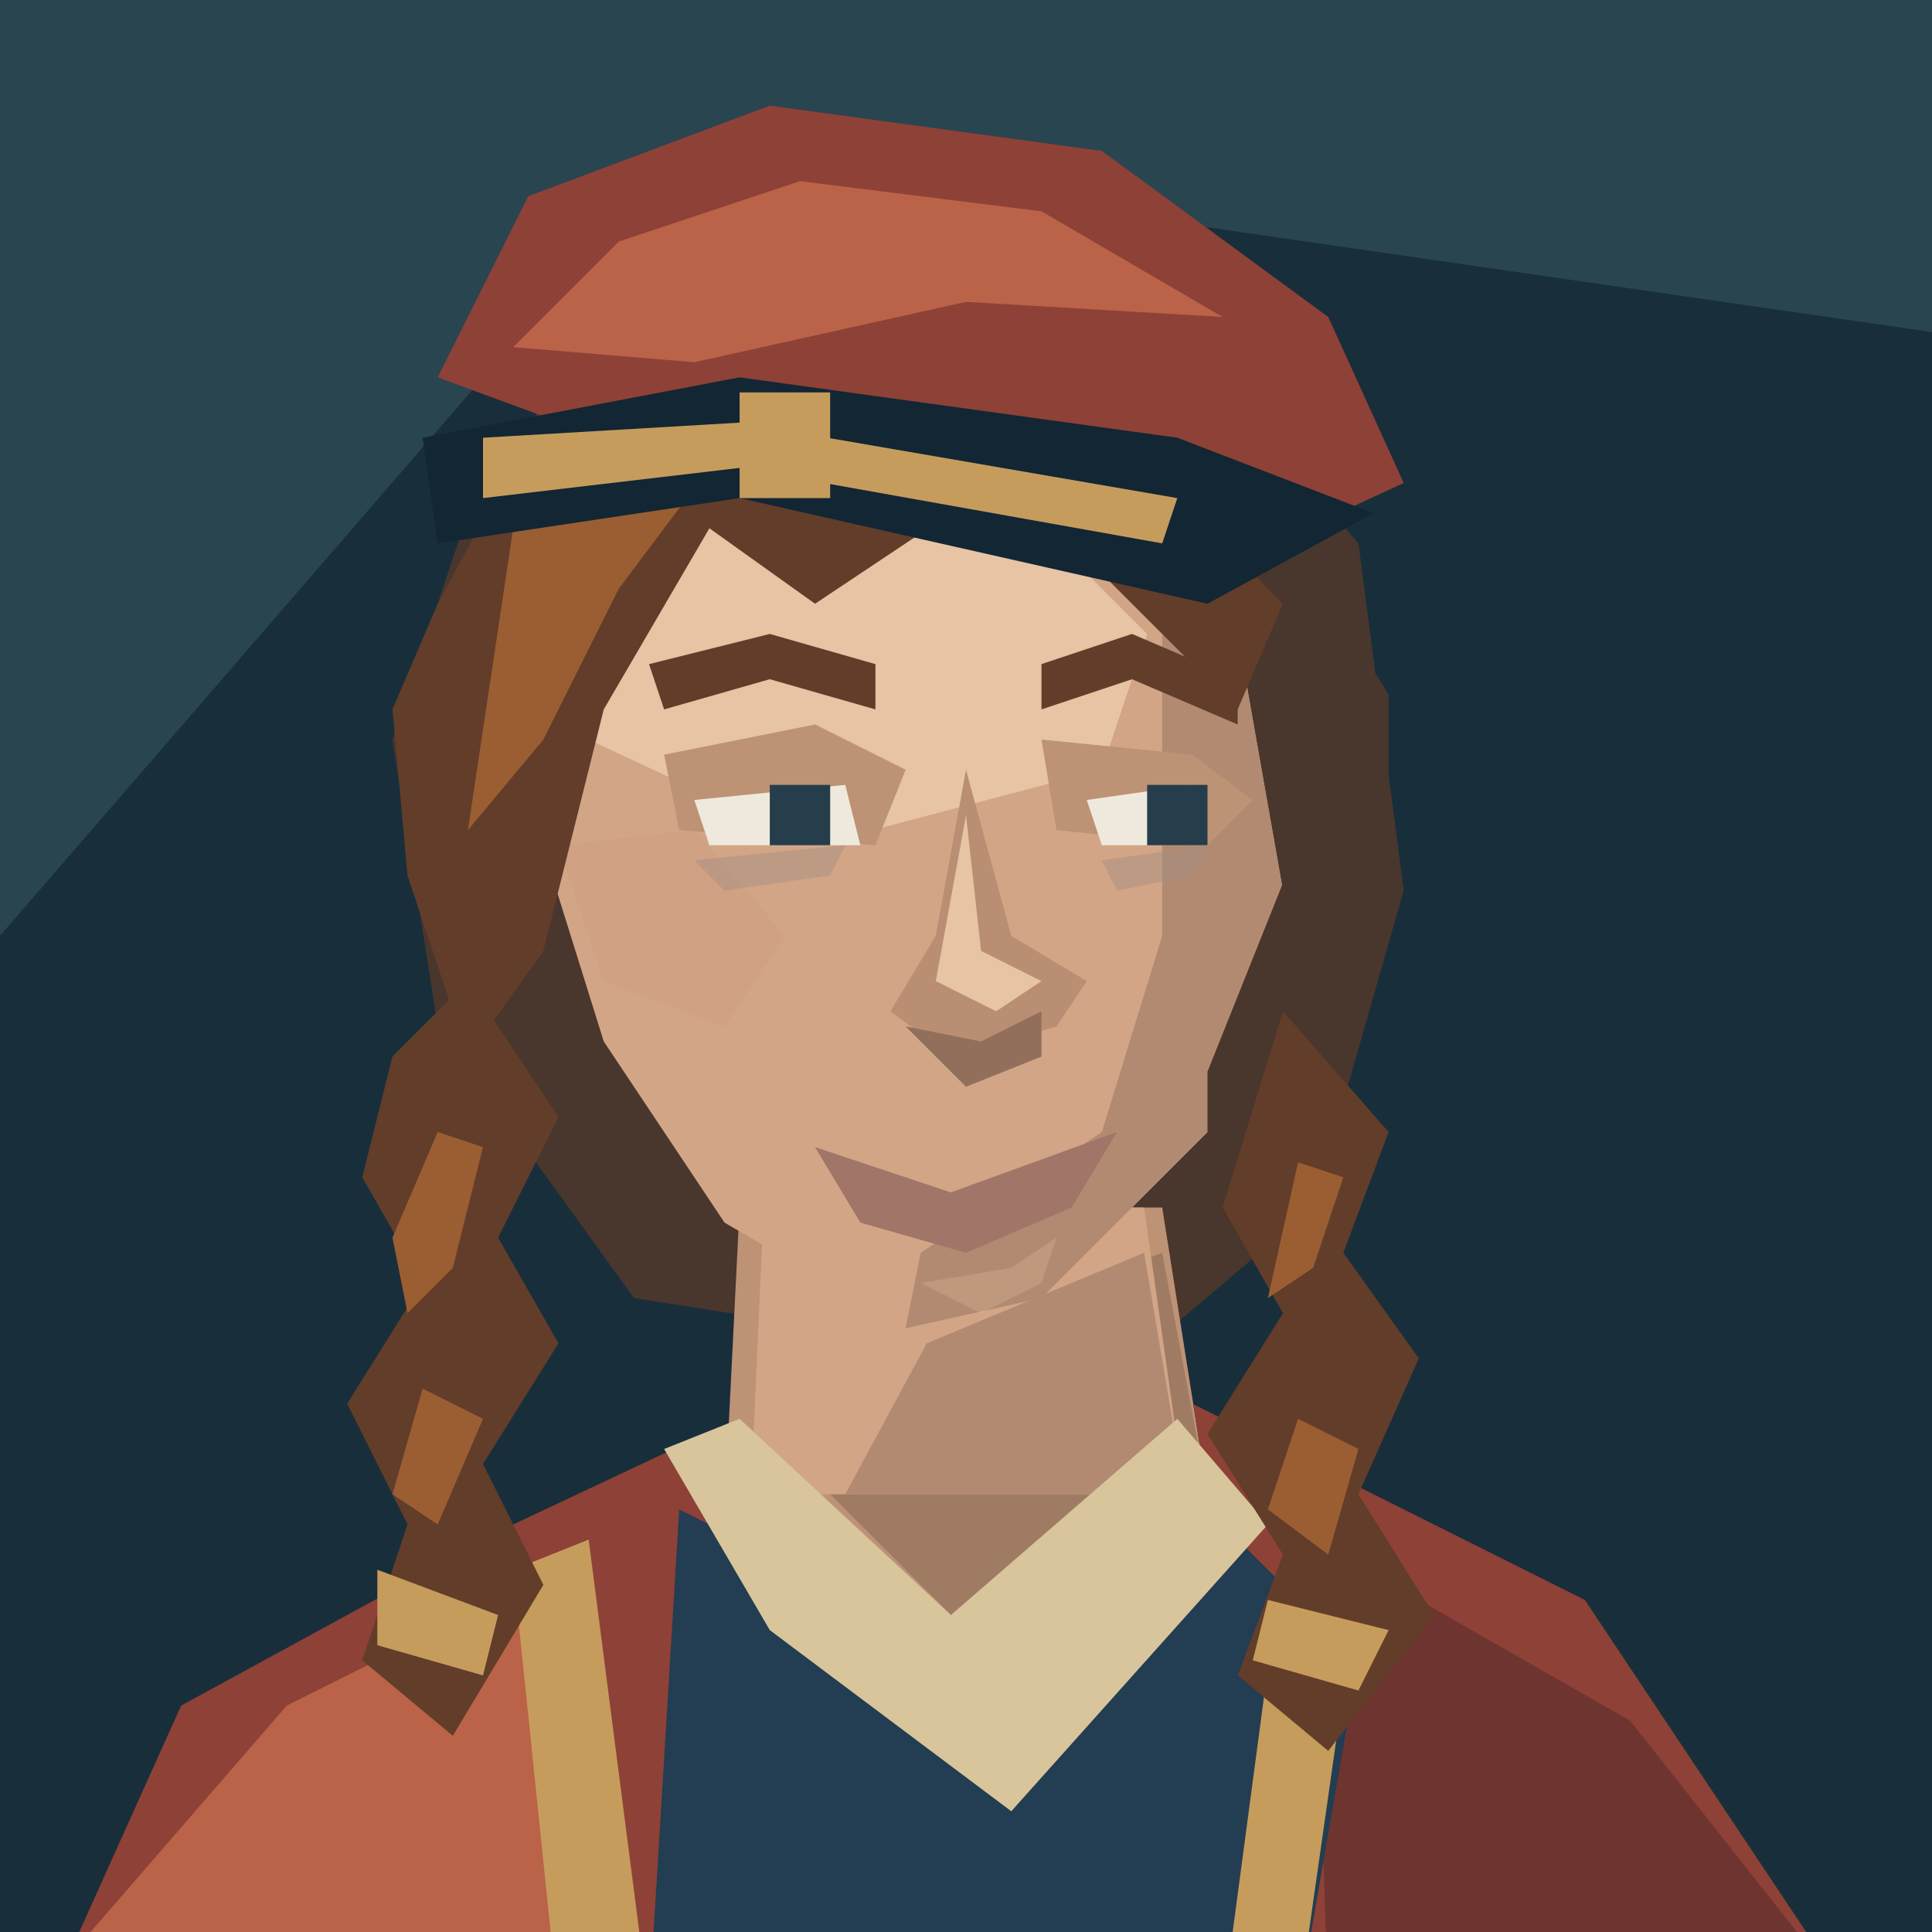
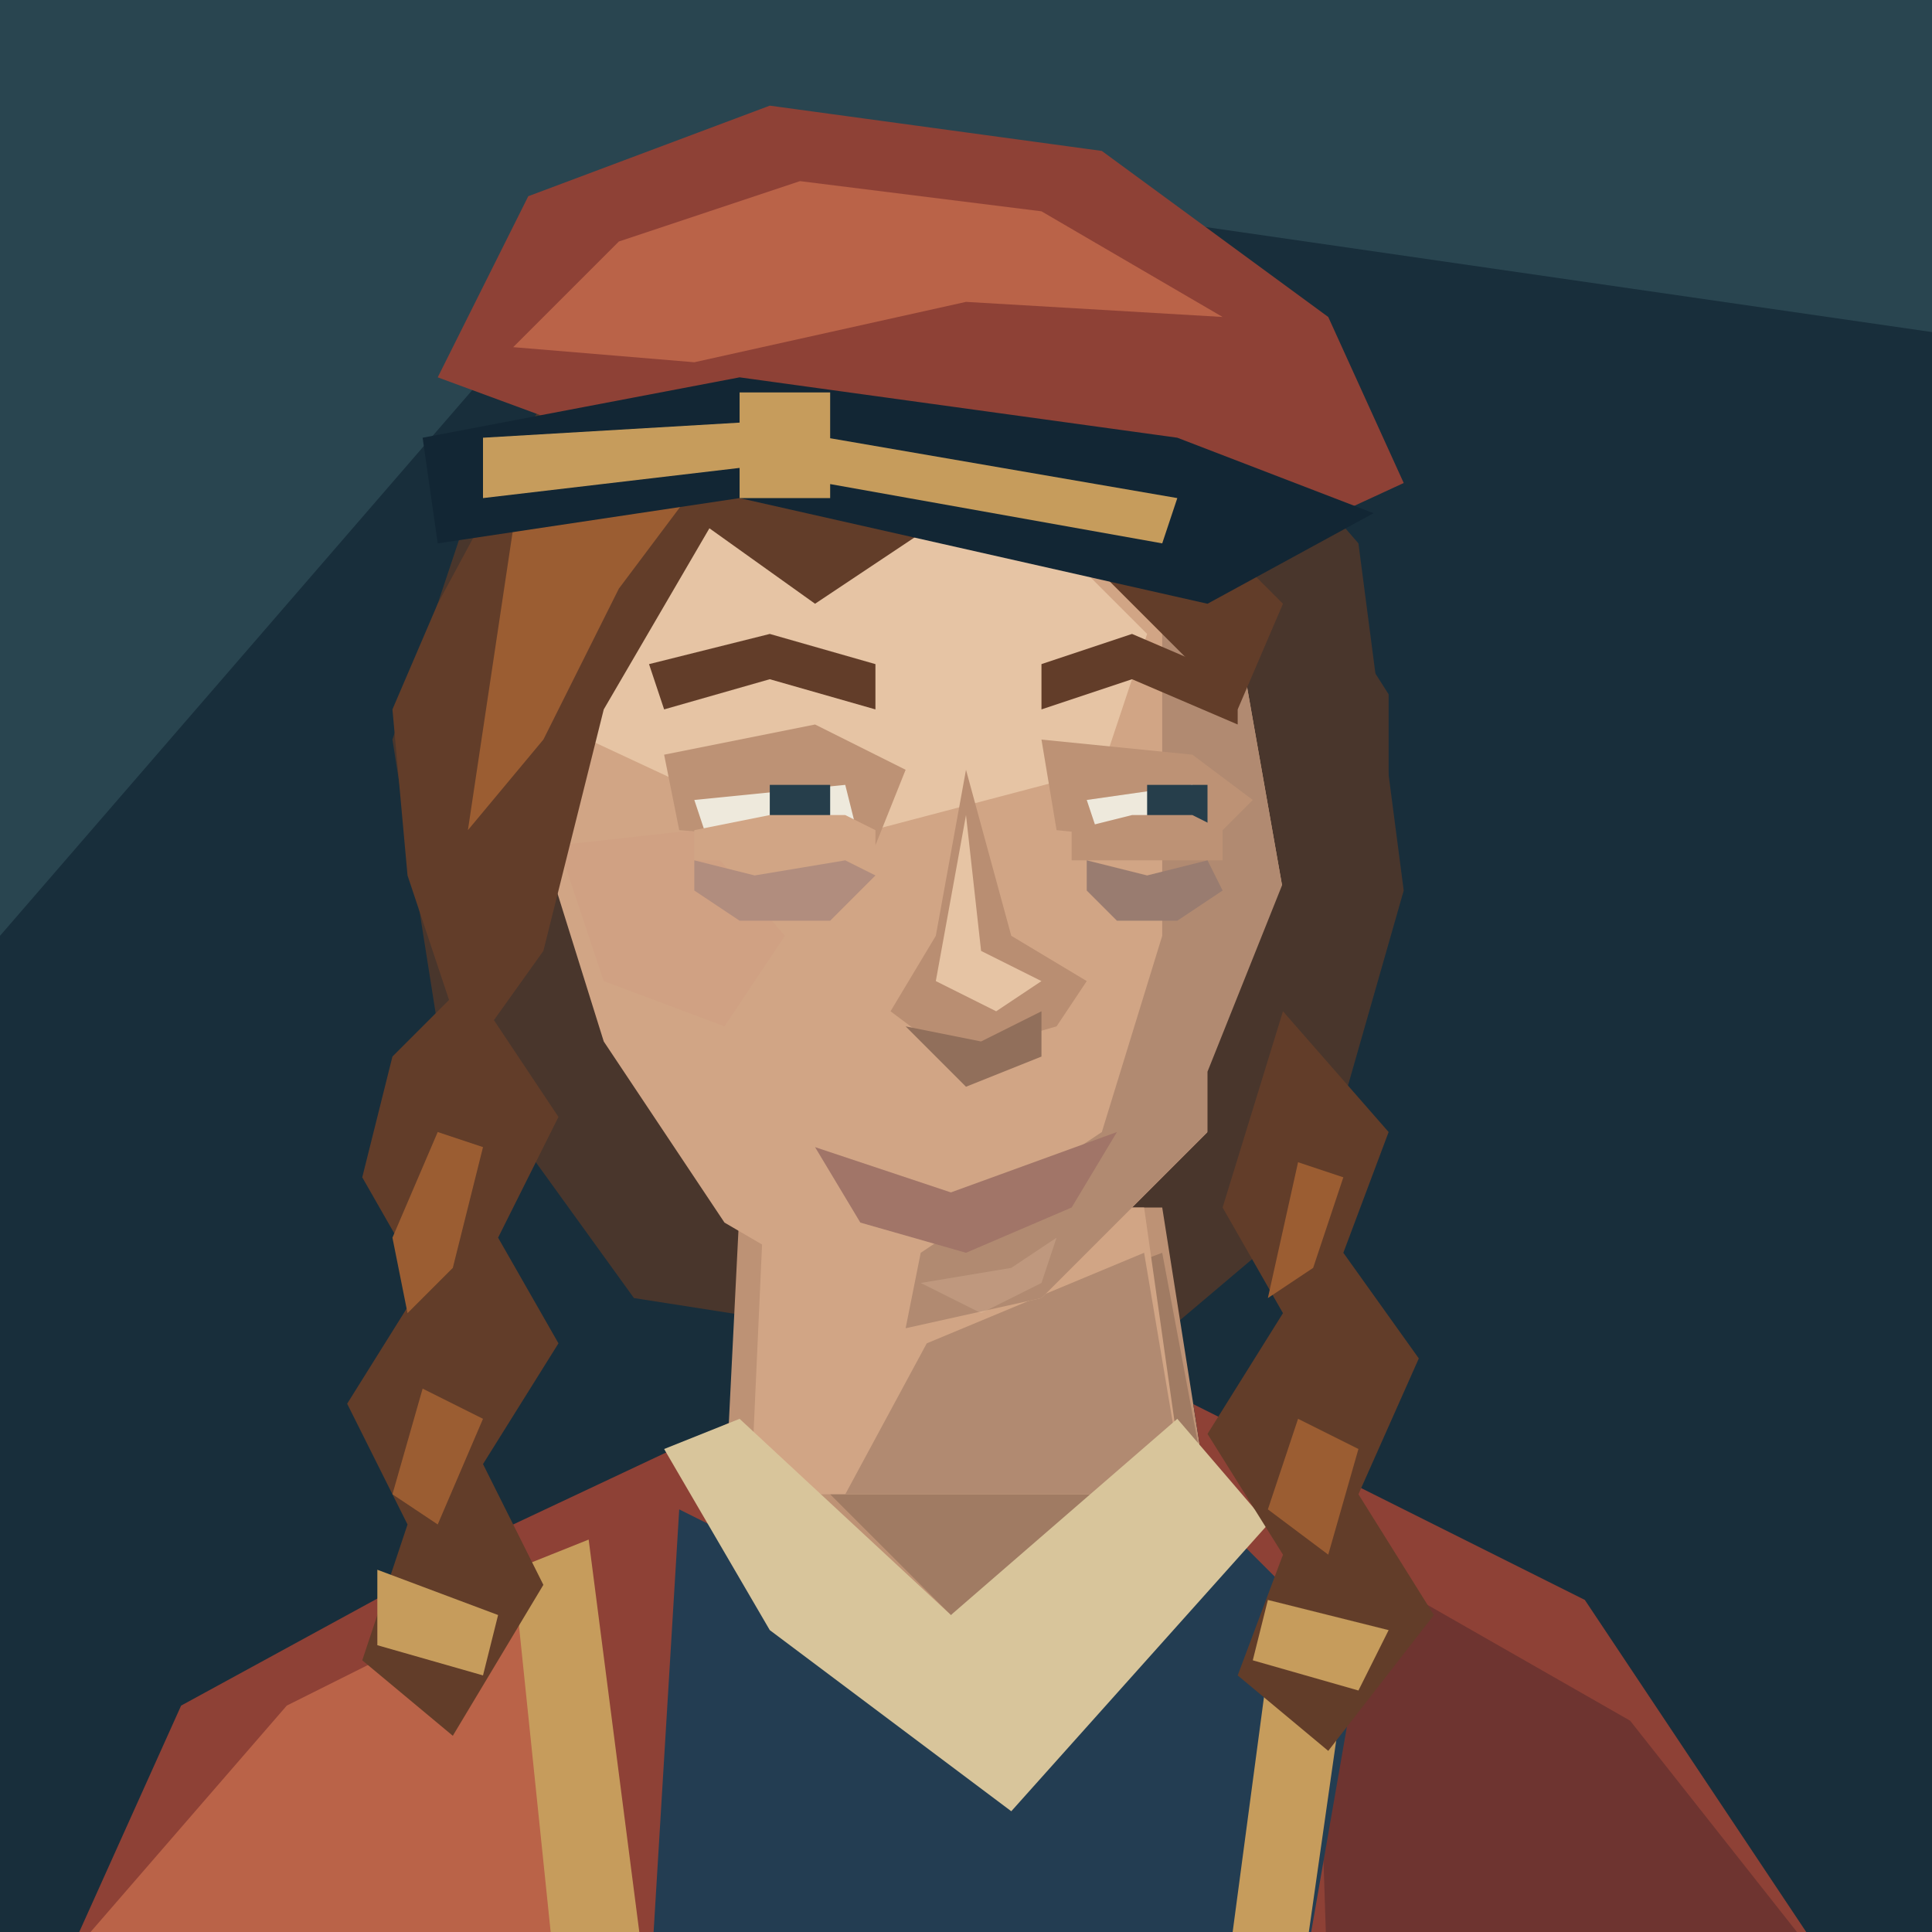
<svg xmlns="http://www.w3.org/2000/svg" width="128" height="128" viewBox="0 0 128 128">
  <path d="M0 0H128V128H0Z" fill="#182e3b" />
  <path d="M0 0H128V22L45 10L0 62Z" fill="#294550" />
  <path d="M31 34L40 21 58 15 77 21 90 36 93 59 87 80 74 91 42 86 29 68 26 49Z" fill="#49362c" />
  <g transform="translate(0 5)" data-part="neck">
    <path d="M49 75L48 95 64 106 80 94 77 75Z" fill="#bd9275" />
    <path d="M61 84L77 78 80 94 65 104 55 94Z" fill="#a07b63" />
  </g>
  <g data-part="neck-root">
    <polygon points="50.60,80 49.74,99 78.50,99 78.50,99 75.80,80" fill="#d1a585" />
    <polygon points="61.40,89 75.80,83 78.50,99 78.50,99 56.00,99 56.00,99" fill="#b18a71" />
  </g>
  <g transform="translate(0 5)" data-part="clothing">
    <defs>
      <clipPath id="shoulder-neckline" clipPathUnits="userSpaceOnUse">
        <path d="M0 0H128V160H0Z M49 75L48 95 64 106 80 94 77 75Z" clip-rule="evenodd" />
      </clipPath>
    </defs>
    <g clip-path="url(#shoulder-neckline)">
      <path d="M3 128L12 108 34 96 51 88H79L105 101 123 128Z" fill="#8e4136" />
      <path d="M6 123L19 108 37 99 43 128Z" fill="#ba6348" />
      <path d="M87 97L108 109 123 128H88Z" fill="#6e3430" />
    </g>
    <path d="M45 95L61 103 79 94 90 105 86 128H43Z" fill="#233d52" />
    <path d="M44 91L49 89 63 102 78 89 84 96 67 115 51 103Z" fill="#d8c59b" />
    <path d="M34 99L39 97 43 128H37Z M85 98L90 100 86 128H81Z" fill="#c69c5c" />
  </g>
  <path d="M40 33L54 26 71 30 82 42 85 59 80 75 69 86 60 88 48 81 40 69 35 53 35 44Z" fill="#d1a585" />
  <path d="M41 35L54 30 67 33 76 42 73 51 54 56 39 49 37 43Z" fill="#e6c4a4" />
  <path d="M77 35L82 42 85 59 80 75 69 86 60 88 61 83 73 75 77 62Z" fill="#b18a71" />
  <path d="M37 56L46 55 52 62 48 68 40 65Z" fill="#d0a183" />
  <path d="M44 50L54 48 60 51 58 56 45 55Z M69 49L79 50 83 53 80 56 70 55Z" fill="#bd9275" />
  <path d="M43 44L51 42 58 44V47L51 45 44 47Z M69 44L75 42 82 45V48L75 45 69 47Z" fill="#623d29" />
  <path d="M46 53L56 52 57 56H47Z M72 53L79 52 80 56H73Z" fill="#eee9dc" />
  <path d="M51 52H55V56H51Z M76 52H80V56H76Z" fill="#263e4b" />
-   <path data-part="under-eye-fatigue" d="M46 57L56 56 55 58 48 59Z M73 57L80 56 79 58 74 59Z" fill="#a58b83" opacity=".45" />
+   <g data-part="raised-lower-eyelids">
+     <path d="M46 55L51 54 56 54 58 55 58 57H46Z" fill="#d1a585" />
+     <path d="M71 55L75 54 79 54 81 55 81 57H71Z" fill="#bd9275" />
+   </g>
+   <g data-part="under-eye-fatigue">
+     <path d="M46 57L50 58 56 57 58 58 55 61 49 61 46 59Z" fill="#b18d7e" />
+     <path d="M72 57L76 58 80 57 81 59 78 61 74 61 72 59Z" fill="#997c70" />
+   </g>
  <path d="M64 51L62 62 59 67 63 70 70 68 72 65 67 62Z" fill="#b98e72" />
  <path d="M64 54L65 63 69 65 66 67 62 65Z" fill="#e6c4a4" />
  <path d="M60 68L65 69 69 67 69 70 64 72Z" fill="#916f5b" />
  <path d="M54 76L63 79 74 75 71 80 64 83 57 81Z" fill="#a17568" />
  <path d="M61 85L67 84 70 82 69 85 65 87Z" fill="#e6c4a4" data-part="chin-highlight" opacity=".25" />
  <path d="M29 40L36 27 47 22 60 23 74 29 85 40 82 47 72 37 63 34 54 40 47 35 40 47 36 63 31 70 27 58 26 47Z" fill="#623d29" />
  <path d="M34 35L41 28 48 26 57 27 47 31 41 39 36 49 31 55Z" fill="#9b5d32" />
  <path d="M85 35L92 46 92 62 85 78 80 82 80 71 86 56Z" fill="#49362c" />
  <path d="M31 65L37 74 33 82 37 89 32 97 36 105 30 115 24 110 27 101 23 93 28 85 24 78 26 70Z M85 67L92 75 89 83 94 90 90 99 95 107 88 116 82 111 85 103 80 95 85 87 81 80Z" fill="#623d29" />
  <path d="M29 75L32 76 30 84 27 87 26 82Z M28 92L32 94 29 101 26 99Z M86 77L89 78 87 84 84 86Z M86 94L90 96 88 103 84 100Z" fill="#9b5d32" />
  <path d="M25 104L33 107 32 111 25 109Z M84 106L92 108 90 112 83 110Z" fill="#c69c5c" />
  <path d="M29 25L35 13 51 7 73 10 88 21 93 32 80 38 48 32Z" fill="#8e4136" />
  <path d="M34 23L41 16 53 12 69 14 81 21 64 20 46 24Z" fill="#ba6348" />
  <path d="M28 29L49 25 78 29 91 34 80 40 49 33 29 36Z" fill="#122634" />
  <path d="M32 29L49 28 78 33 77 36 49 31 32 33Z M49 26H55V33H49Z" fill="#c69c5c" />
</svg>
